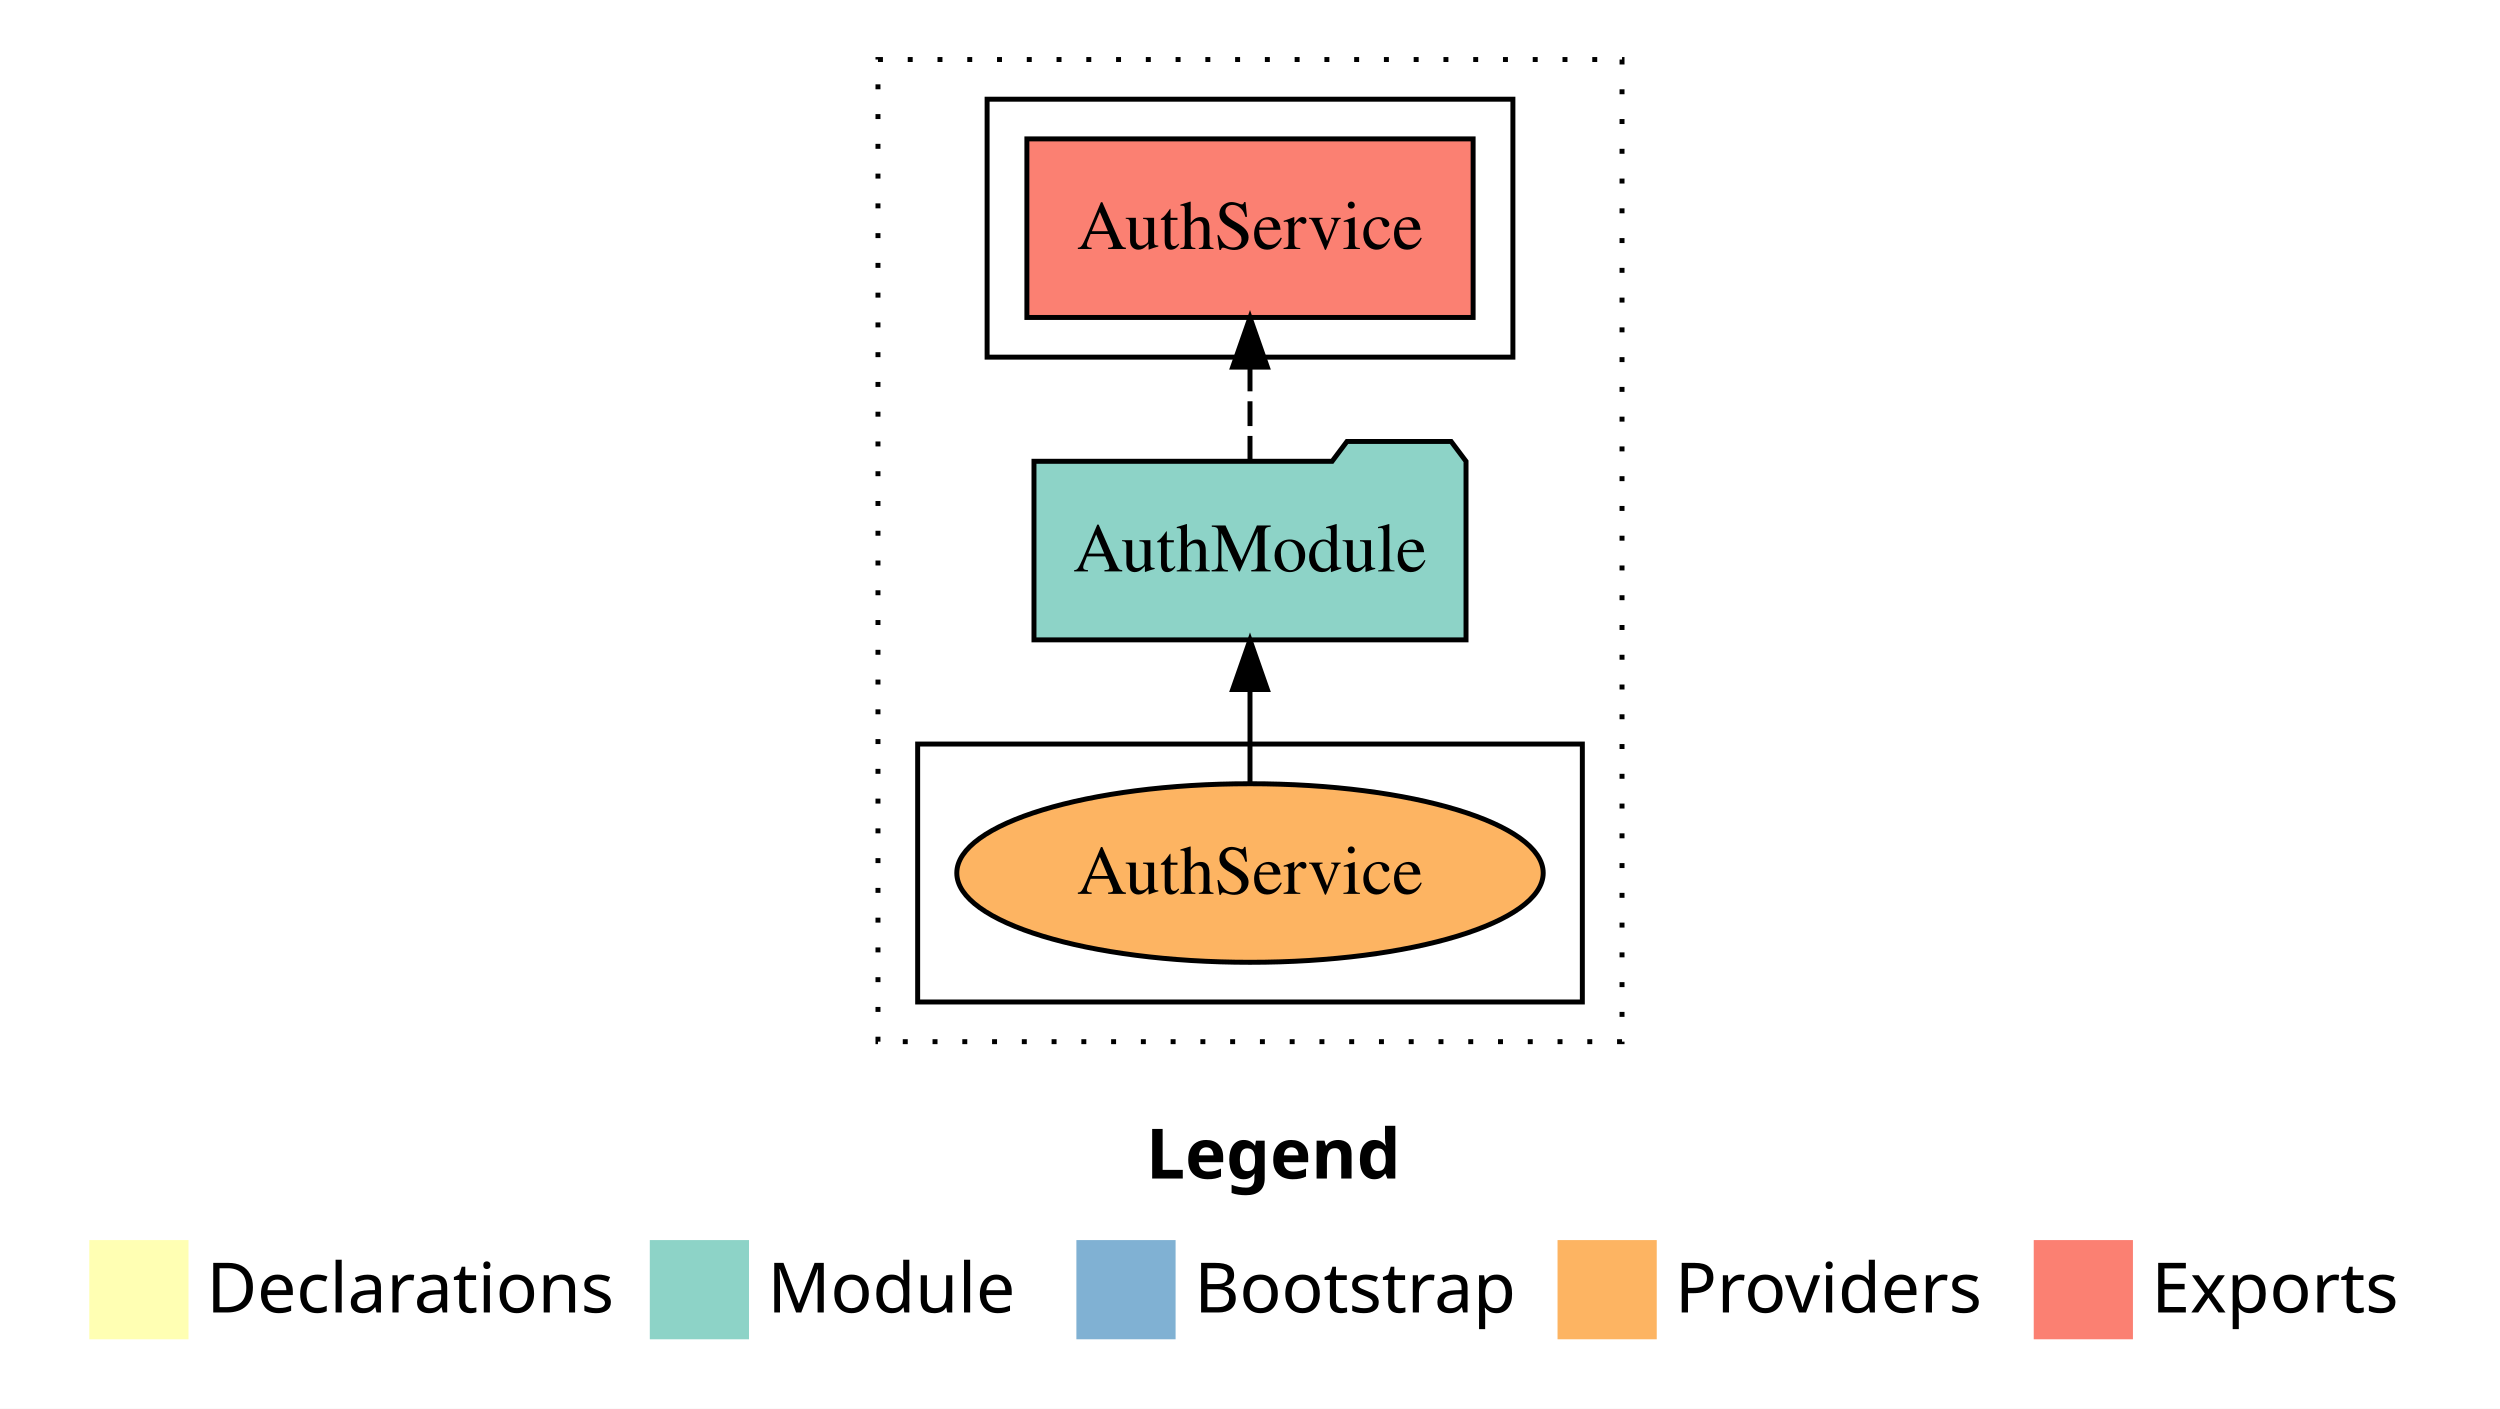
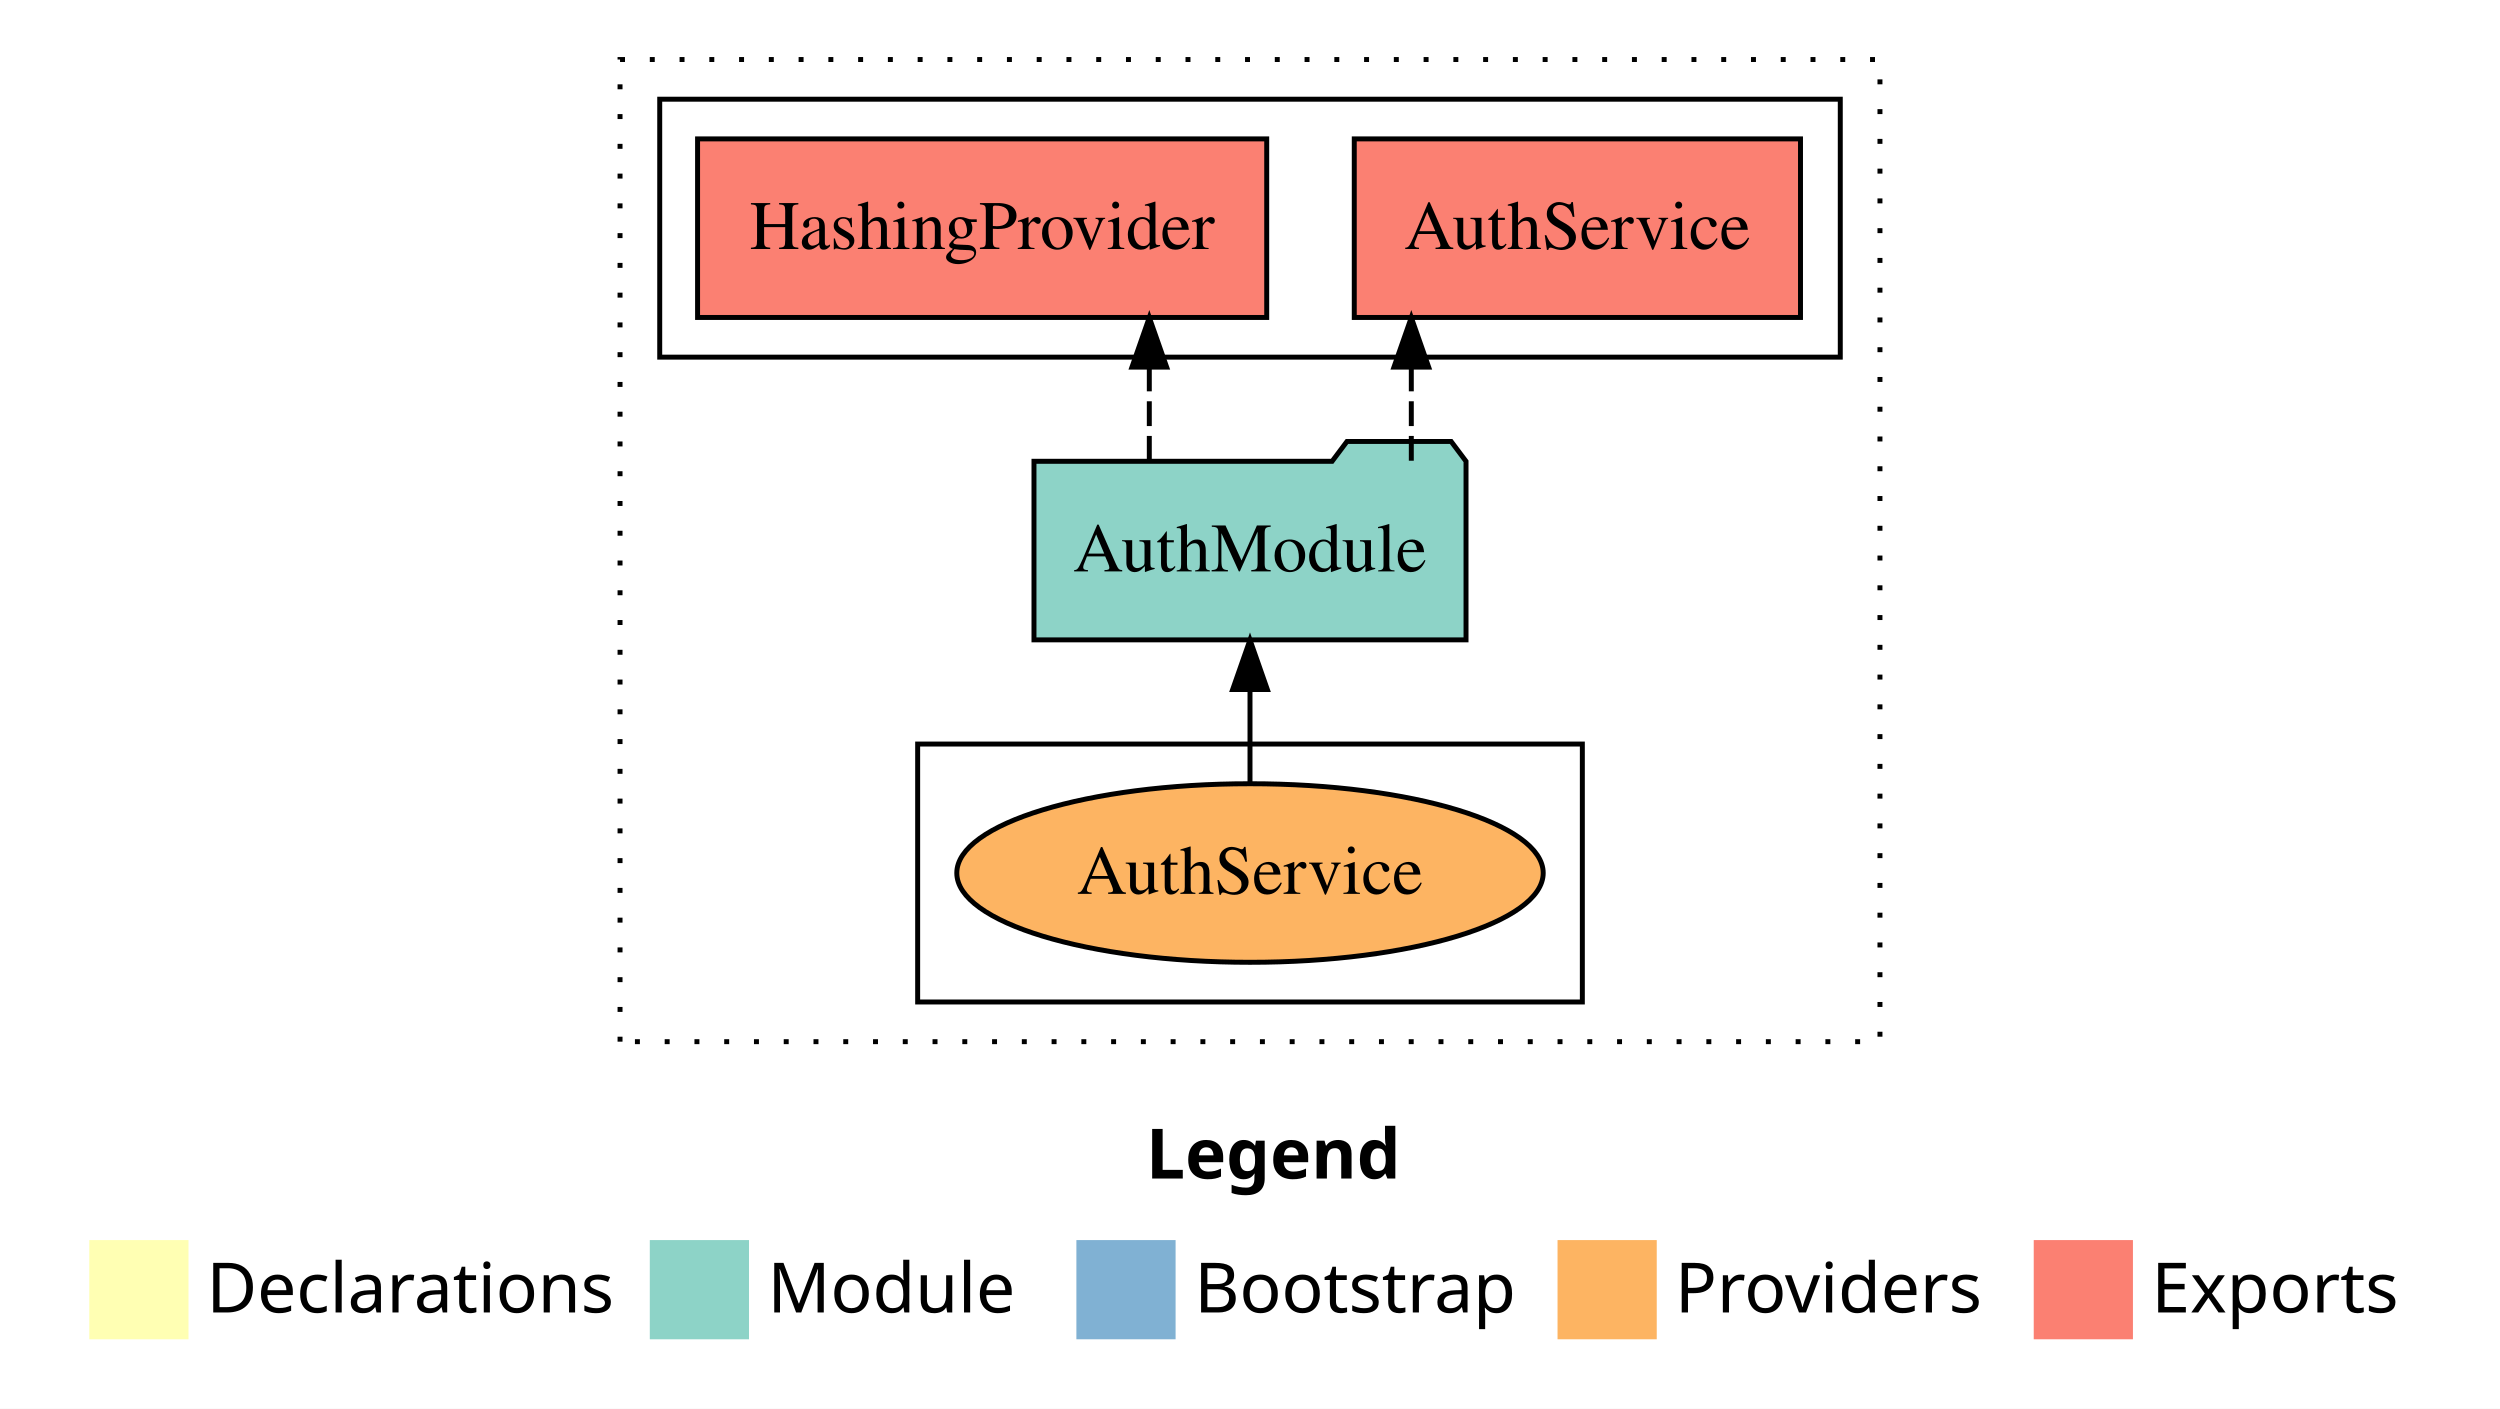
<svg xmlns="http://www.w3.org/2000/svg" width="504pt" height="284pt" viewBox="0.00 0.00 504.00 284.00">
  <g id="graph0" class="graph" transform="scale(1 1) rotate(0) translate(4 280)">
    <polygon fill="white" stroke="transparent" points="-4,4 -4,-280 500,-280 500,4 -4,4" />
    <text text-anchor="start" x="227.01" y="-42.4" font-family="Times-12" font-weight="bold" font-size="14.00">Legend</text>
    <polygon fill="#ffffb3" stroke="transparent" points="14,-10 14,-30 34,-30 34,-10 14,-10" />
    <text text-anchor="start" x="37.63" y="-15.4" font-family="Times-12" font-size="14.00">  Declarations</text>
    <polygon fill="#8dd3c7" stroke="transparent" points="127,-10 127,-30 147,-30 147,-10 127,-10" />
    <text text-anchor="start" x="150.73" y="-15.4" font-family="Times-12" font-size="14.00">  Module</text>
    <polygon fill="#80b1d3" stroke="transparent" points="213,-10 213,-30 233,-30 233,-10 213,-10" />
    <text text-anchor="start" x="236.78" y="-15.4" font-family="Times-12" font-size="14.00">  Bootstrap</text>
    <polygon fill="#fdb462" stroke="transparent" points="310,-10 310,-30 330,-30 330,-10 310,-10" />
    <text text-anchor="start" x="333.67" y="-15.4" font-family="Times-12" font-size="14.00">  Providers</text>
    <polygon fill="#fb8072" stroke="transparent" points="406,-10 406,-30 426,-30 426,-10 406,-10" />
    <text text-anchor="start" x="429.73" y="-15.4" font-family="Times-12" font-size="14.00">  Exports</text>
    <g id="clust1" class="cluster">
-       <polygon fill="none" stroke="black" stroke-dasharray="1,5" points="173,-70 173,-268 323,-268 323,-70 173,-70" />
+       <polygon fill="none" stroke="black" stroke-dasharray="1,5" points="121,-70 121,-268 375,-268 375,-70 121,-70" />
    </g>
    <g id="clust4" class="cluster">
-       <polygon fill="none" stroke="black" points="195,-208 195,-260 301,-260 301,-208 195,-208" />
+       <polygon fill="none" stroke="black" points="129,-208 129,-260 367,-260 367,-208 129,-208" />
    </g>
    <g id="clust6" class="cluster">
      <polygon fill="none" stroke="black" points="181,-78 181,-130 315,-130 315,-78 181,-78" />
    </g>
    <g id="node1" class="node">
-       <polygon fill="#fb8072" stroke="black" points="292.98,-252 203.02,-252 203.02,-216 292.98,-216 292.98,-252" />
-       <text text-anchor="middle" x="248" y="-229.8" font-family="Times,serif" font-size="14.00">AuthService </text>
+       <polygon fill="#fb8072" stroke="black" points="358.98,-252 269.02,-252 269.02,-216 358.98,-216 358.98,-252" />
+       <text text-anchor="middle" x="314" y="-229.8" font-family="Times,serif" font-size="14.00">AuthService </text>
    </g>
    <g id="node2" class="node">
+       <polygon fill="#fb8072" stroke="black" points="251.37,-252 136.63,-252 136.63,-216 251.37,-216 251.37,-252" />
+       <text text-anchor="middle" x="194" y="-229.8" font-family="Times,serif" font-size="14.00">HashingProvider </text>
+     </g>
+     <g id="node3" class="node">
      <polygon fill="#8dd3c7" stroke="black" points="291.55,-187 288.55,-191 267.55,-191 264.55,-187 204.45,-187 204.45,-151 291.55,-151 291.55,-187" />
      <text text-anchor="middle" x="248" y="-164.8" font-family="Times,serif" font-size="14.00">AuthModule</text>
    </g>
    <g id="edge1" class="edge">
-       <path fill="none" stroke="black" stroke-dasharray="5,2" d="M248,-187.11C248,-187.11 248,-205.99 248,-205.99" />
-       <polygon fill="black" stroke="black" points="244.5,-205.99 248,-215.99 251.5,-205.99 244.5,-205.99" />
+       <path fill="none" stroke="black" stroke-dasharray="5,2" d="M280.52,-187.11C280.52,-187.11 280.52,-205.99 280.52,-205.99" />
+       <polygon fill="black" stroke="black" points="277.02,-205.99 280.52,-215.99 284.02,-205.99 277.02,-205.99" />
    </g>
-     <g id="node3" class="node">
+     <g id="edge2" class="edge">
+       <path fill="none" stroke="black" stroke-dasharray="5,2" d="M227.7,-187.11C227.7,-187.11 227.7,-205.99 227.7,-205.99" />
+       <polygon fill="black" stroke="black" points="224.2,-205.99 227.7,-215.99 231.2,-205.99 224.2,-205.99" />
+     </g>
+     <g id="node4" class="node">
      <ellipse fill="#fdb462" stroke="black" cx="248" cy="-104" rx="59.11" ry="18" />
      <text text-anchor="middle" x="248" y="-99.8" font-family="Times,serif" font-size="14.00">AuthService</text>
    </g>
-     <g id="edge2" class="edge">
+     <g id="edge3" class="edge">
      <path fill="none" stroke="black" d="M248,-122.11C248,-122.11 248,-140.99 248,-140.99" />
      <polygon fill="black" stroke="black" points="244.5,-140.99 248,-150.99 251.5,-140.99 244.5,-140.99" />
    </g>
  </g>
</svg>
